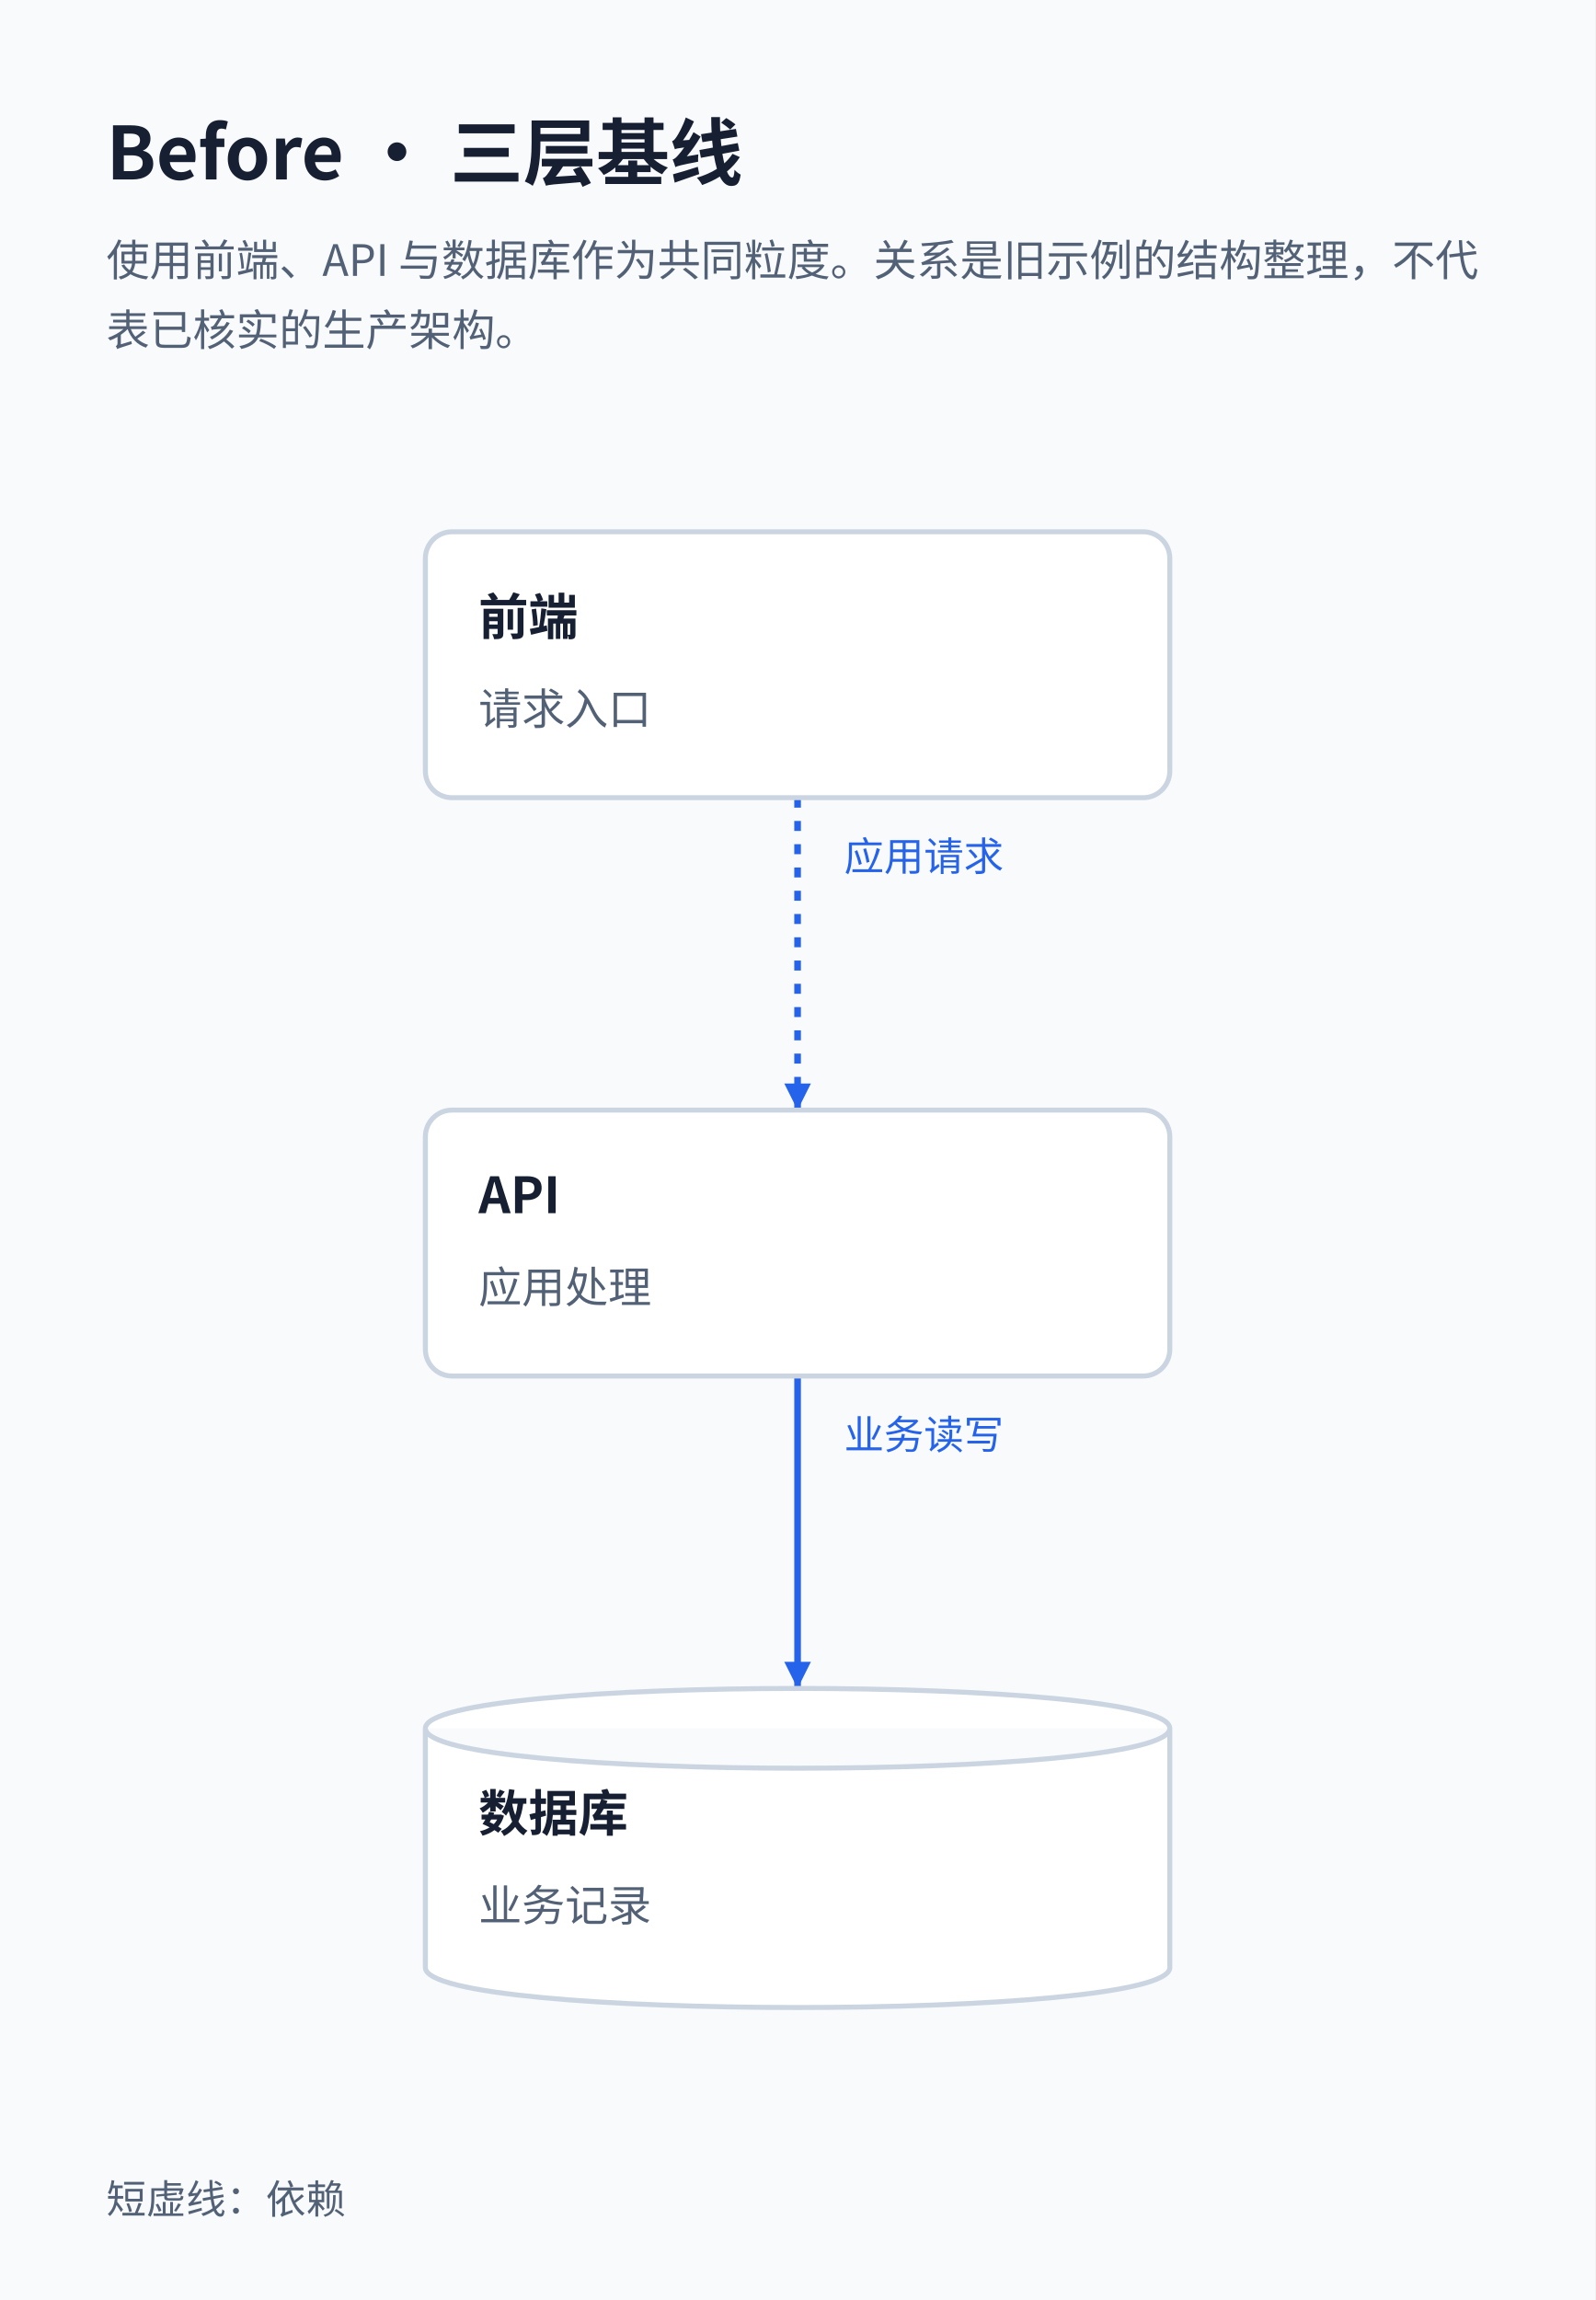
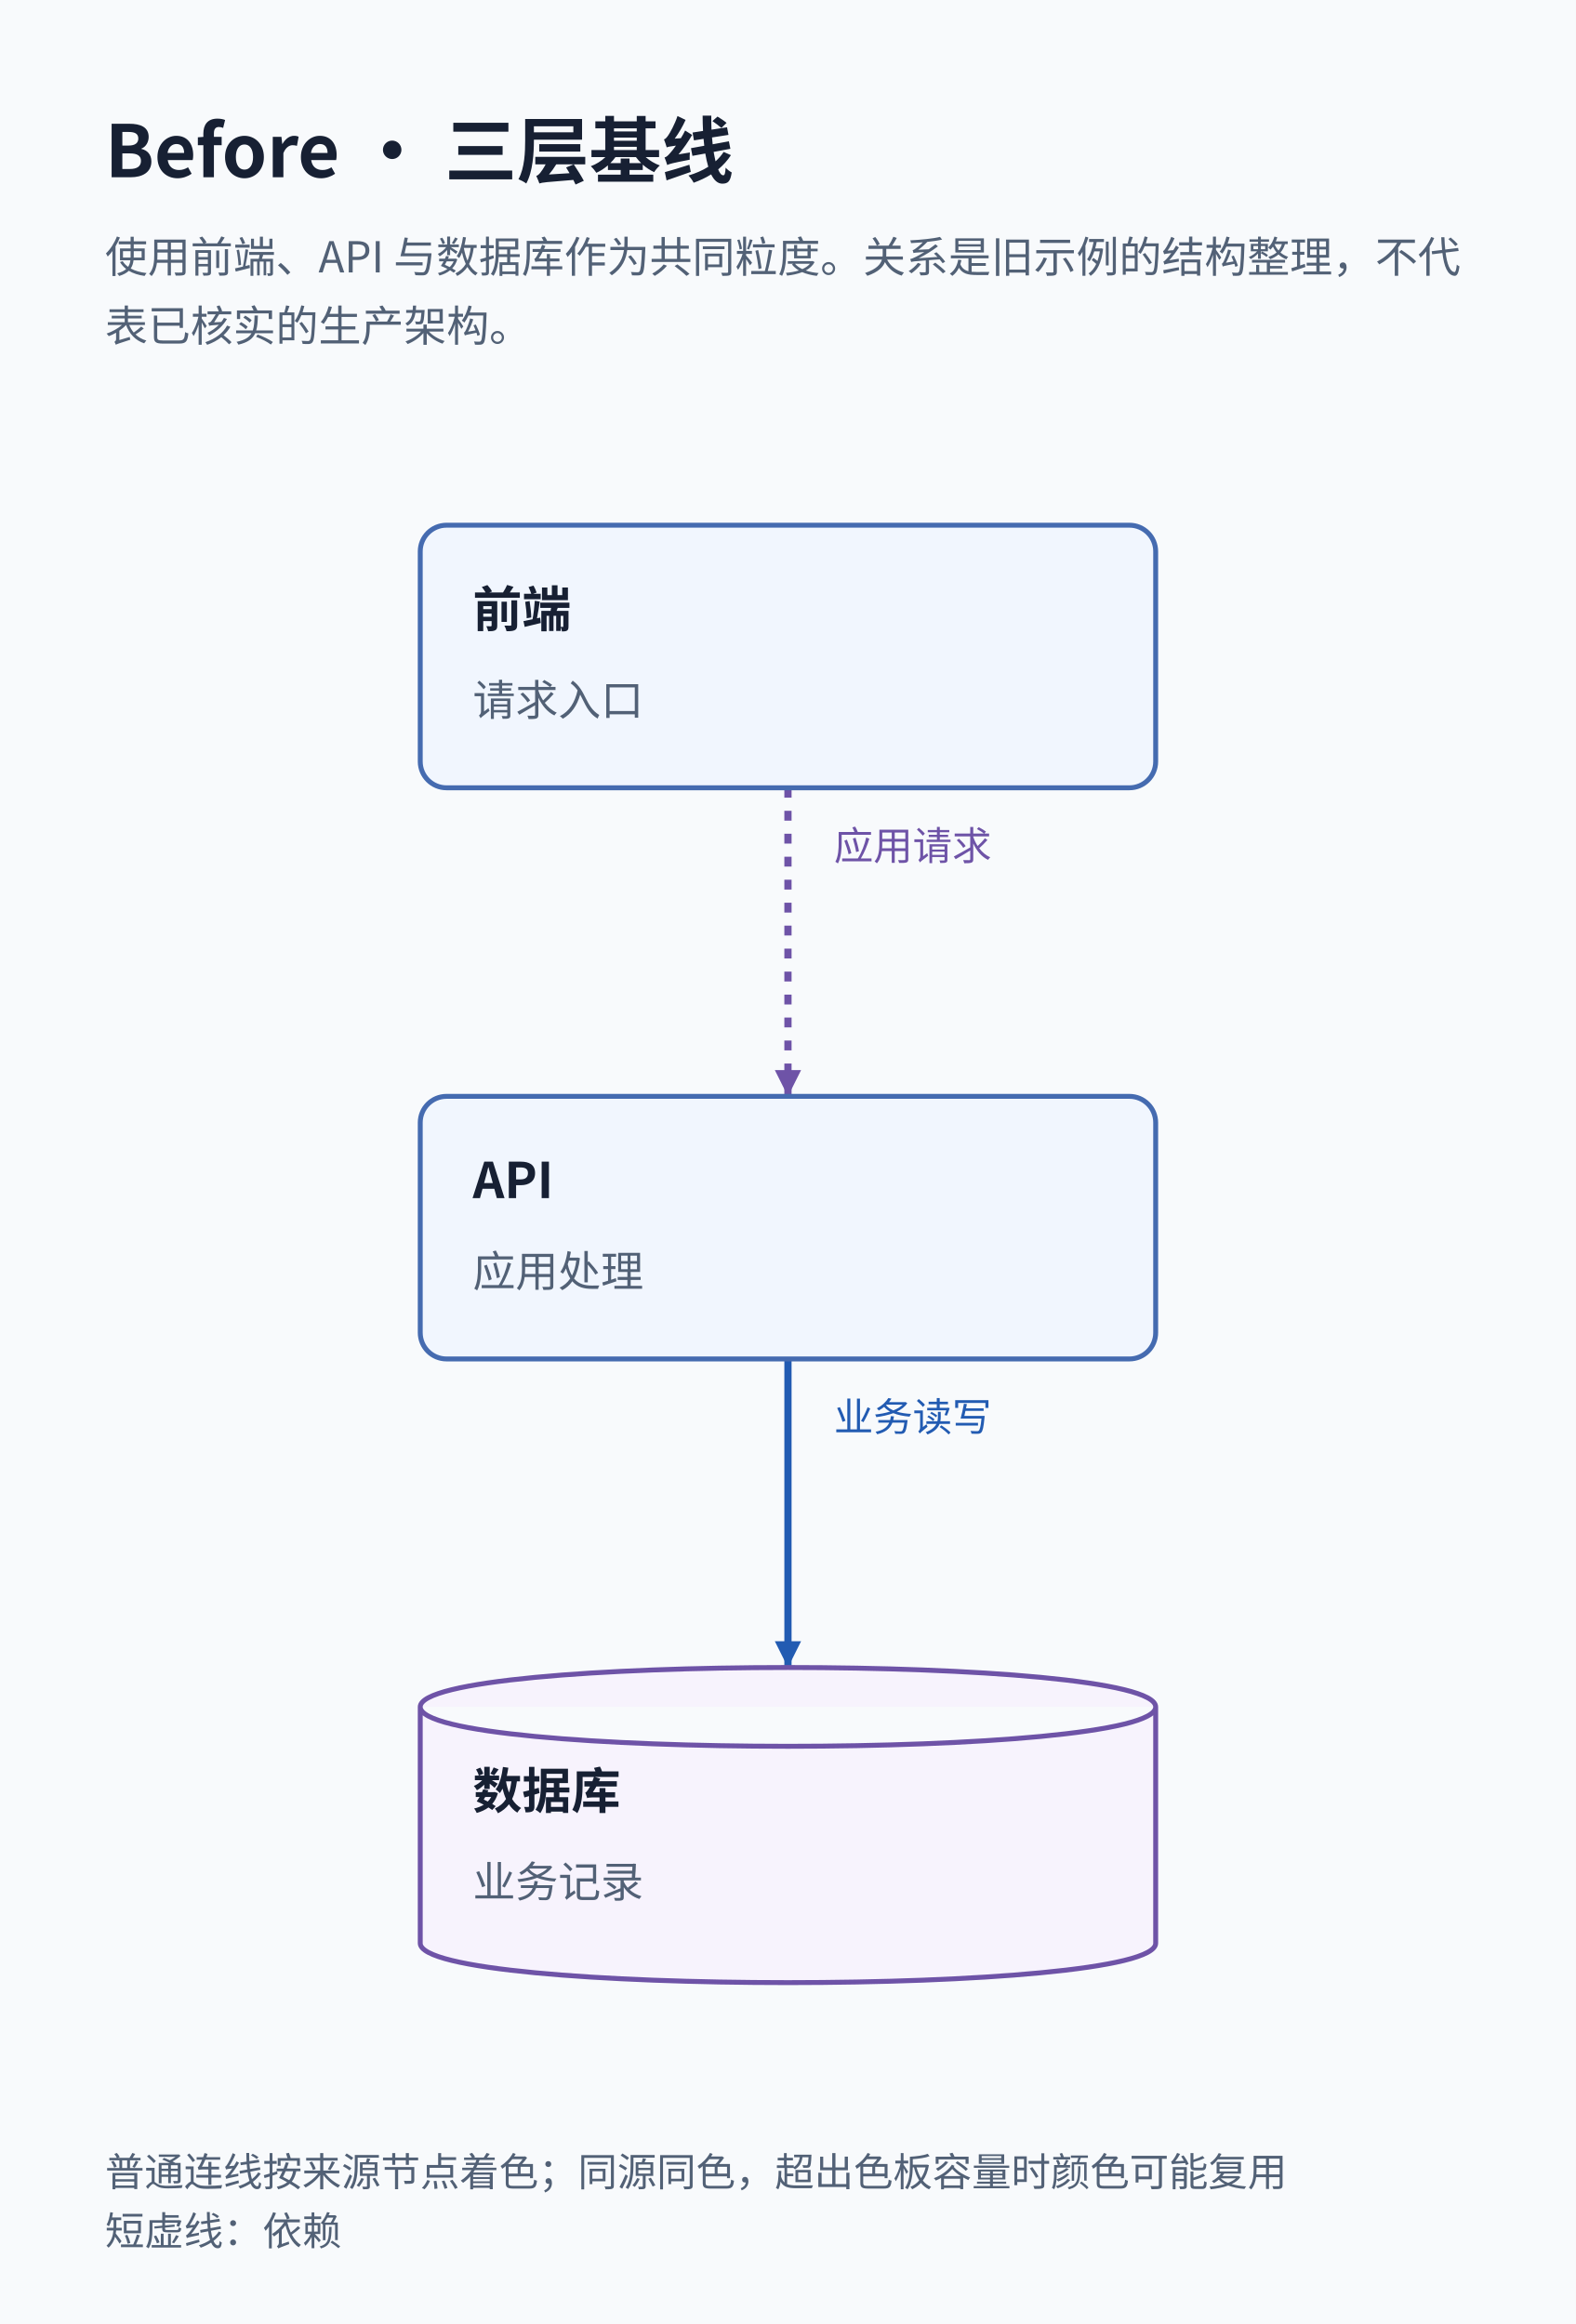
- <svg xmlns="http://www.w3.org/2000/svg" width="480" role="img" data-theme="light" height="692" viewBox="0 0 480 692" style="font-family: &quot;Segoe UI&quot;, &quot;Microsoft YaHei&quot;, &quot;Noto Sans CJK SC&quot;, sans-serif;">
-   <rect width="480" height="692" fill="#F8FAFC" />
+ <svg xmlns="http://www.w3.org/2000/svg" width="480" role="img" data-theme="light" height="708" viewBox="0 0 480 708" style="font-family: &quot;Segoe UI&quot;, &quot;Microsoft YaHei&quot;, &quot;Noto Sans CJK SC&quot;, sans-serif;">
+   <rect width="480" height="708" fill="#F8FAFC" />
  <text x="32" y="54" fill="#172033" font-size="22" font-weight="600">Before · 三层基线</text>
  <text x="32" y="83" fill="#526176" font-size="13" font-weight="400">使用前端、API 与数据库作为共同粒度。关系是旧示例的结构整理，不代</text>
  <text x="32" y="104" fill="#526176" font-size="13" font-weight="400">表已核实的生产架构。</text>
  <svg width="288" height="508" viewBox="0 0 288 508" role="group" aria-label="技术图" data-diagram="true" style="font-family: &quot;Segoe UI&quot;, &quot;Microsoft YaHei&quot;, &quot;Noto Sans CJK SC&quot;, sans-serif;" y="128" x="96">
-     <style>.bp-node,.bp-group-toggle,.bp-edge{cursor:pointer}.bp-node:focus{outline:none}.bp-node:focus .bp-shape,.bp-node.bp-selected .bp-shape{stroke:#2563EB;stroke-width:3}.bp-dim{opacity:.2}.bp-related .bp-shape{stroke:#2563EB;stroke-width:2.5}.bp-edge.bp-related .bp-edge-line,.bp-edge.bp-selected .bp-edge-line{stroke:#2563EB;stroke-width:3}.bp-edge:focus .bp-edge-line{stroke:#2563EB;stroke-width:3}.bp-group-toggle:focus rect{stroke:#2563EB;stroke-width:2}.bp-group-toggle:hover rect{fill:#F1F5F9}</style>
+     <style>.bp-node,.bp-group-toggle,.bp-edge{cursor:pointer}.bp-node:focus{outline:none}.bp-node:focus .bp-shape,.bp-node.bp-selected .bp-shape{stroke:#2563EB;stroke-width:3}.bp-dim{opacity:.2}.bp-related .bp-shape{stroke:#2563EB;stroke-width:2.5}.bp-edge.bp-related .bp-edge-line,.bp-edge.bp-selected .bp-edge-line{stroke-width:3}.bp-edge:focus .bp-edge-line{stroke-width:3}.bp-group-toggle:focus rect{stroke:#2563EB;stroke-width:2}.bp-group-toggle:hover rect{fill:#F1F5F9}</style>
    <defs>
-       <marker id="export-1-bp-arrow-normal" markerWidth="8" markerHeight="8" refX="8" refY="4" orient="auto" markerUnits="userSpaceOnUse">
-         <path d="M0 0 L8 4 L0 8 Z" fill="#64748B" />
-       </marker>
-       <marker id="export-1-bp-arrow-accent" markerWidth="8" markerHeight="8" refX="8" refY="4" orient="auto" markerUnits="userSpaceOnUse">
-         <path d="M0 0 L8 4 L0 8 Z" fill="#2563EB" />
-       </marker>
      <marker id="export-1-bp-arrow-exception" markerWidth="8" markerHeight="8" refX="8" refY="4" orient="auto" markerUnits="userSpaceOnUse">
        <path d="M0 0 L8 4 L0 8 Z" fill="#B91C1C" />
      </marker>
+       <marker id="export-1-bp-arrow-feedback" markerWidth="8" markerHeight="8" refX="8" refY="4" orient="auto" markerUnits="userSpaceOnUse">
+         <path d="M0 0 L8 4 L0 8 Z" fill="#915E0A" />
+       </marker>
+       <marker id="export-1-bp-arrow-source-0" markerWidth="8" markerHeight="8" refX="8" refY="4" orient="auto" markerUnits="userSpaceOnUse">
+         <path d="M0 0 L8 4 L0 8 Z" fill="#225BB2" />
+       </marker>
+       <marker id="export-1-bp-arrow-source-1" markerWidth="8" markerHeight="8" refX="8" refY="4" orient="auto" markerUnits="userSpaceOnUse">
+         <path d="M0 0 L8 4 L0 8 Z" fill="#0A737E" />
+       </marker>
+       <marker id="export-1-bp-arrow-source-2" markerWidth="8" markerHeight="8" refX="8" refY="4" orient="auto" markerUnits="userSpaceOnUse">
+         <path d="M0 0 L8 4 L0 8 Z" fill="#6E53A7" />
+       </marker>
+       <marker id="export-1-bp-arrow-source-3" markerWidth="8" markerHeight="8" refX="8" refY="4" orient="auto" markerUnits="userSpaceOnUse">
+         <path d="M0 0 L8 4 L0 8 Z" fill="#286B4D" />
+       </marker>
+       <marker id="export-1-bp-arrow-source-4" markerWidth="8" markerHeight="8" refX="8" refY="4" orient="auto" markerUnits="userSpaceOnUse">
+         <path d="M0 0 L8 4 L0 8 Z" fill="#9C3B73" />
+       </marker>
+       <marker id="export-1-bp-arrow-source-5" markerWidth="8" markerHeight="8" refX="8" refY="4" orient="auto" markerUnits="userSpaceOnUse">
+         <path d="M0 0 L8 4 L0 8 Z" fill="#475569" />
+       </marker>
+       <marker id="export-1-bp-arrow-source-6" markerWidth="8" markerHeight="8" refX="8" refY="4" orient="auto" markerUnits="userSpaceOnUse">
+         <path d="M0 0 L8 4 L0 8 Z" fill="#795548" />
+       </marker>
+       <marker id="export-1-bp-arrow-source-7" markerWidth="8" markerHeight="8" refX="8" refY="4" orient="auto" markerUnits="userSpaceOnUse">
+         <path d="M0 0 L8 4 L0 8 Z" fill="#55700D" />
+       </marker>
+       <marker id="export-1-bp-arrow-source-8" markerWidth="8" markerHeight="8" refX="8" refY="4" orient="auto" markerUnits="userSpaceOnUse">
+         <path d="M0 0 L8 4 L0 8 Z" fill="#822B2B" />
+       </marker>
+       <marker id="export-1-bp-arrow-source-9" markerWidth="8" markerHeight="8" refX="8" refY="4" orient="auto" markerUnits="userSpaceOnUse">
+         <path d="M0 0 L8 4 L0 8 Z" fill="#167E16" />
+       </marker>
+       <marker id="export-1-bp-arrow-source-10" markerWidth="8" markerHeight="8" refX="8" refY="4" orient="auto" markerUnits="userSpaceOnUse">
+         <path d="M0 0 L8 4 L0 8 Z" fill="#953295" />
+       </marker>
+       <marker id="export-1-bp-arrow-source-11" markerWidth="8" markerHeight="8" refX="8" refY="4" orient="auto" markerUnits="userSpaceOnUse">
+         <path d="M0 0 L8 4 L0 8 Z" fill="#6F5625" />
+       </marker>
+       <marker id="export-1-bp-arrow-source-12" markerWidth="8" markerHeight="8" refX="8" refY="4" orient="auto" markerUnits="userSpaceOnUse">
+         <path d="M0 0 L8 4 L0 8 Z" fill="#326395" />
+       </marker>
+       <marker id="export-1-bp-arrow-source-13" markerWidth="8" markerHeight="8" refX="8" refY="4" orient="auto" markerUnits="userSpaceOnUse">
+         <path d="M0 0 L8 4 L0 8 Z" fill="#25256F" />
+       </marker>
+       <marker id="export-1-bp-arrow-source-14" markerWidth="8" markerHeight="8" refX="8" refY="4" orient="auto" markerUnits="userSpaceOnUse">
+         <path d="M0 0 L8 4 L0 8 Z" fill="#11799C" />
+       </marker>
+       <marker id="export-1-bp-arrow-source-15" markerWidth="8" markerHeight="8" refX="8" refY="4" orient="auto" markerUnits="userSpaceOnUse">
+         <path d="M0 0 L8 4 L0 8 Z" fill="#6F3E25" />
+       </marker>
+       <marker id="export-1-bp-arrow-source-16" markerWidth="8" markerHeight="8" refX="8" refY="4" orient="auto" markerUnits="userSpaceOnUse">
+         <path d="M0 0 L8 4 L0 8 Z" fill="#572B82" />
+       </marker>
+       <marker id="export-1-bp-arrow-source-17" markerWidth="8" markerHeight="8" refX="8" refY="4" orient="auto" markerUnits="userSpaceOnUse">
+         <path d="M0 0 L8 4 L0 8 Z" fill="#6F253E" />
+       </marker>
    </defs>
    <rect width="288" height="508" fill="#F8FAFC" data-background="true" />
-     <g class="bp-edge" data-edge-id="frontend-api" aria-label="frontend 到 api：应用请求">
+     <g class="bp-edge" data-edge-id="frontend-api" data-edge-kind="dependency" aria-label="依赖：frontend 到 api：应用请求">
      <path d="M144 112 L144 206" fill="none" stroke="transparent" stroke-width="16" data-edge-hit="true" />
-       <path d="M144 112 L144 206" fill="none" stroke="#2563EB" stroke-width="2" stroke-dasharray="3 4" stroke-linejoin="round" marker-end="url(#export-1-bp-arrow-accent)" class="bp-edge-line" />
+       <path d="M144 112 L144 206" fill="none" stroke="#6E53A7" stroke-width="2.2" stroke-dasharray="3 4" stroke-linejoin="round" marker-end="url(#export-1-bp-arrow-source-2)" class="bp-edge-line" />
    </g>
-     <g class="bp-edge" data-edge-id="api-database" aria-label="api 到 database：业务读写">
+     <g class="bp-edge" data-edge-id="api-database" data-edge-kind="data" aria-label="数据：api 到 database：业务读写">
      <path d="M144 286 L144 380" fill="none" stroke="transparent" stroke-width="16" data-edge-hit="true" />
-       <path d="M144 286 L144 380" fill="none" stroke="#2563EB" stroke-width="2" stroke-dasharray="none" stroke-linejoin="round" marker-end="url(#export-1-bp-arrow-accent)" class="bp-edge-line" />
+       <path d="M144 286 L144 380" fill="none" stroke="#225BB2" stroke-width="2.2" stroke-dasharray="none" stroke-linejoin="round" marker-end="url(#export-1-bp-arrow-source-0)" class="bp-edge-line" />
    </g>
-     <g class="bp-node" data-node-id="frontend" data-original-node-ids="[&quot;frontend&quot;]" aria-label="前端" transform="translate(32 32)">
-       <rect fill="#FFFFFF" stroke="#CBD5E1" stroke-width="1.5" class="bp-shape" width="224" height="80" rx="8" stroke-dasharray="none" />
+     <g class="bp-node" data-node-id="frontend" data-node-kind="process" data-original-node-ids="[&quot;frontend&quot;]" aria-label="前端" transform="translate(32 32)">
+       <rect stroke="#456BB0" fill="#F1F6FE" stroke-width="1.5" class="bp-shape" width="224" height="80" rx="8" stroke-dasharray="none" />
      <text x="16" y="31" fill="#172033" font-size="15" font-weight="600" text-anchor="start" data-text-block="true">
        <tspan x="16" dy="0">前端</tspan>
      </text>
      <text x="16" y="58" fill="#526176" font-size="13" font-weight="400" text-anchor="start" data-text-block="true">
        <tspan x="16" dy="0">请求入口</tspan>
      </text>
    </g>
-     <g class="bp-node" data-node-id="api" data-original-node-ids="[&quot;api&quot;]" aria-label="API" transform="translate(32 206)">
-       <rect fill="#FFFFFF" stroke="#CBD5E1" stroke-width="1.5" class="bp-shape" width="224" height="80" rx="8" stroke-dasharray="none" />
+     <g class="bp-node" data-node-id="api" data-node-kind="process" data-original-node-ids="[&quot;api&quot;]" aria-label="API" transform="translate(32 206)">
+       <rect stroke="#456BB0" fill="#F1F6FE" stroke-width="1.5" class="bp-shape" width="224" height="80" rx="8" stroke-dasharray="none" />
      <text x="16" y="31" fill="#172033" font-size="15" font-weight="600" text-anchor="start" data-text-block="true">
        <tspan x="16" dy="0">API</tspan>
      </text>
      <text x="16" y="58" fill="#526176" font-size="13" font-weight="400" text-anchor="start" data-text-block="true">
        <tspan x="16" dy="0">应用处理</tspan>
      </text>
    </g>
-     <g class="bp-node" data-node-id="database" data-original-node-ids="[&quot;database&quot;]" aria-label="数据库" transform="translate(32 380)">
-       <path fill="#FFFFFF" stroke="#CBD5E1" stroke-width="1.5" class="bp-shape" d="M0 12 C0 -4 224 -4 224 12 V84 C224 100 0 100 0 84 Z M0 12 C0 28 224 28 224 12" />
+     <g class="bp-node" data-node-id="database" data-node-kind="store" data-original-node-ids="[&quot;database&quot;]" aria-label="数据库" transform="translate(32 380)">
+       <path stroke="#6E53A7" fill="#F7F3FD" stroke-width="1.5" class="bp-shape" d="M0 12 C0 -4 224 -4 224 12 V84 C224 100 0 100 0 84 Z M0 12 C0 28 224 28 224 12" />
      <text x="16" y="43" fill="#172033" font-size="15" font-weight="600" text-anchor="start" data-text-block="true">
        <tspan x="16" dy="0">数据库</tspan>
      </text>
      <text x="16" y="70" fill="#526176" font-size="13" font-weight="400" text-anchor="start" data-text-block="true">
        <tspan x="16" dy="0">业务记录</tspan>
      </text>
    </g>
    <g data-edge-labels="true">
      <g data-label-edge-id="frontend-api" pointer-events="none">
        <rect x="153" y="120" width="58" height="22" rx="3" fill="#F8FAFC" />
-         <text x="158" y="134" fill="#2563EB" font-size="12" font-weight="400" text-anchor="start" data-text-block="true">
+         <text x="158" y="134" fill="#6E53A7" font-size="12" font-weight="400" text-anchor="start" data-text-block="true">
          <tspan x="158" dy="0">应用请求</tspan>
        </text>
      </g>
      <g data-label-edge-id="api-database" pointer-events="none">
        <rect x="153" y="294" width="58" height="22" rx="3" fill="#F8FAFC" />
-         <text x="158" y="308" fill="#2563EB" font-size="12" font-weight="400" text-anchor="start" data-text-block="true">
+         <text x="158" y="308" fill="#225BB2" font-size="12" font-weight="400" text-anchor="start" data-text-block="true">
          <tspan x="158" dy="0">业务读写</tspan>
        </text>
      </g>
    </g>
  </svg>
-   <text x="32" y="666" fill="#526176" font-size="12">短虚线：依赖</text>
+   <text x="32" y="666" fill="#526176" font-size="12">普通连线按来源节点着色；同源同色，超出色板容量时颜色可能复用</text>
+   <text x="32" y="684" fill="#526176" font-size="12">短虚线：依赖</text>
</svg>
